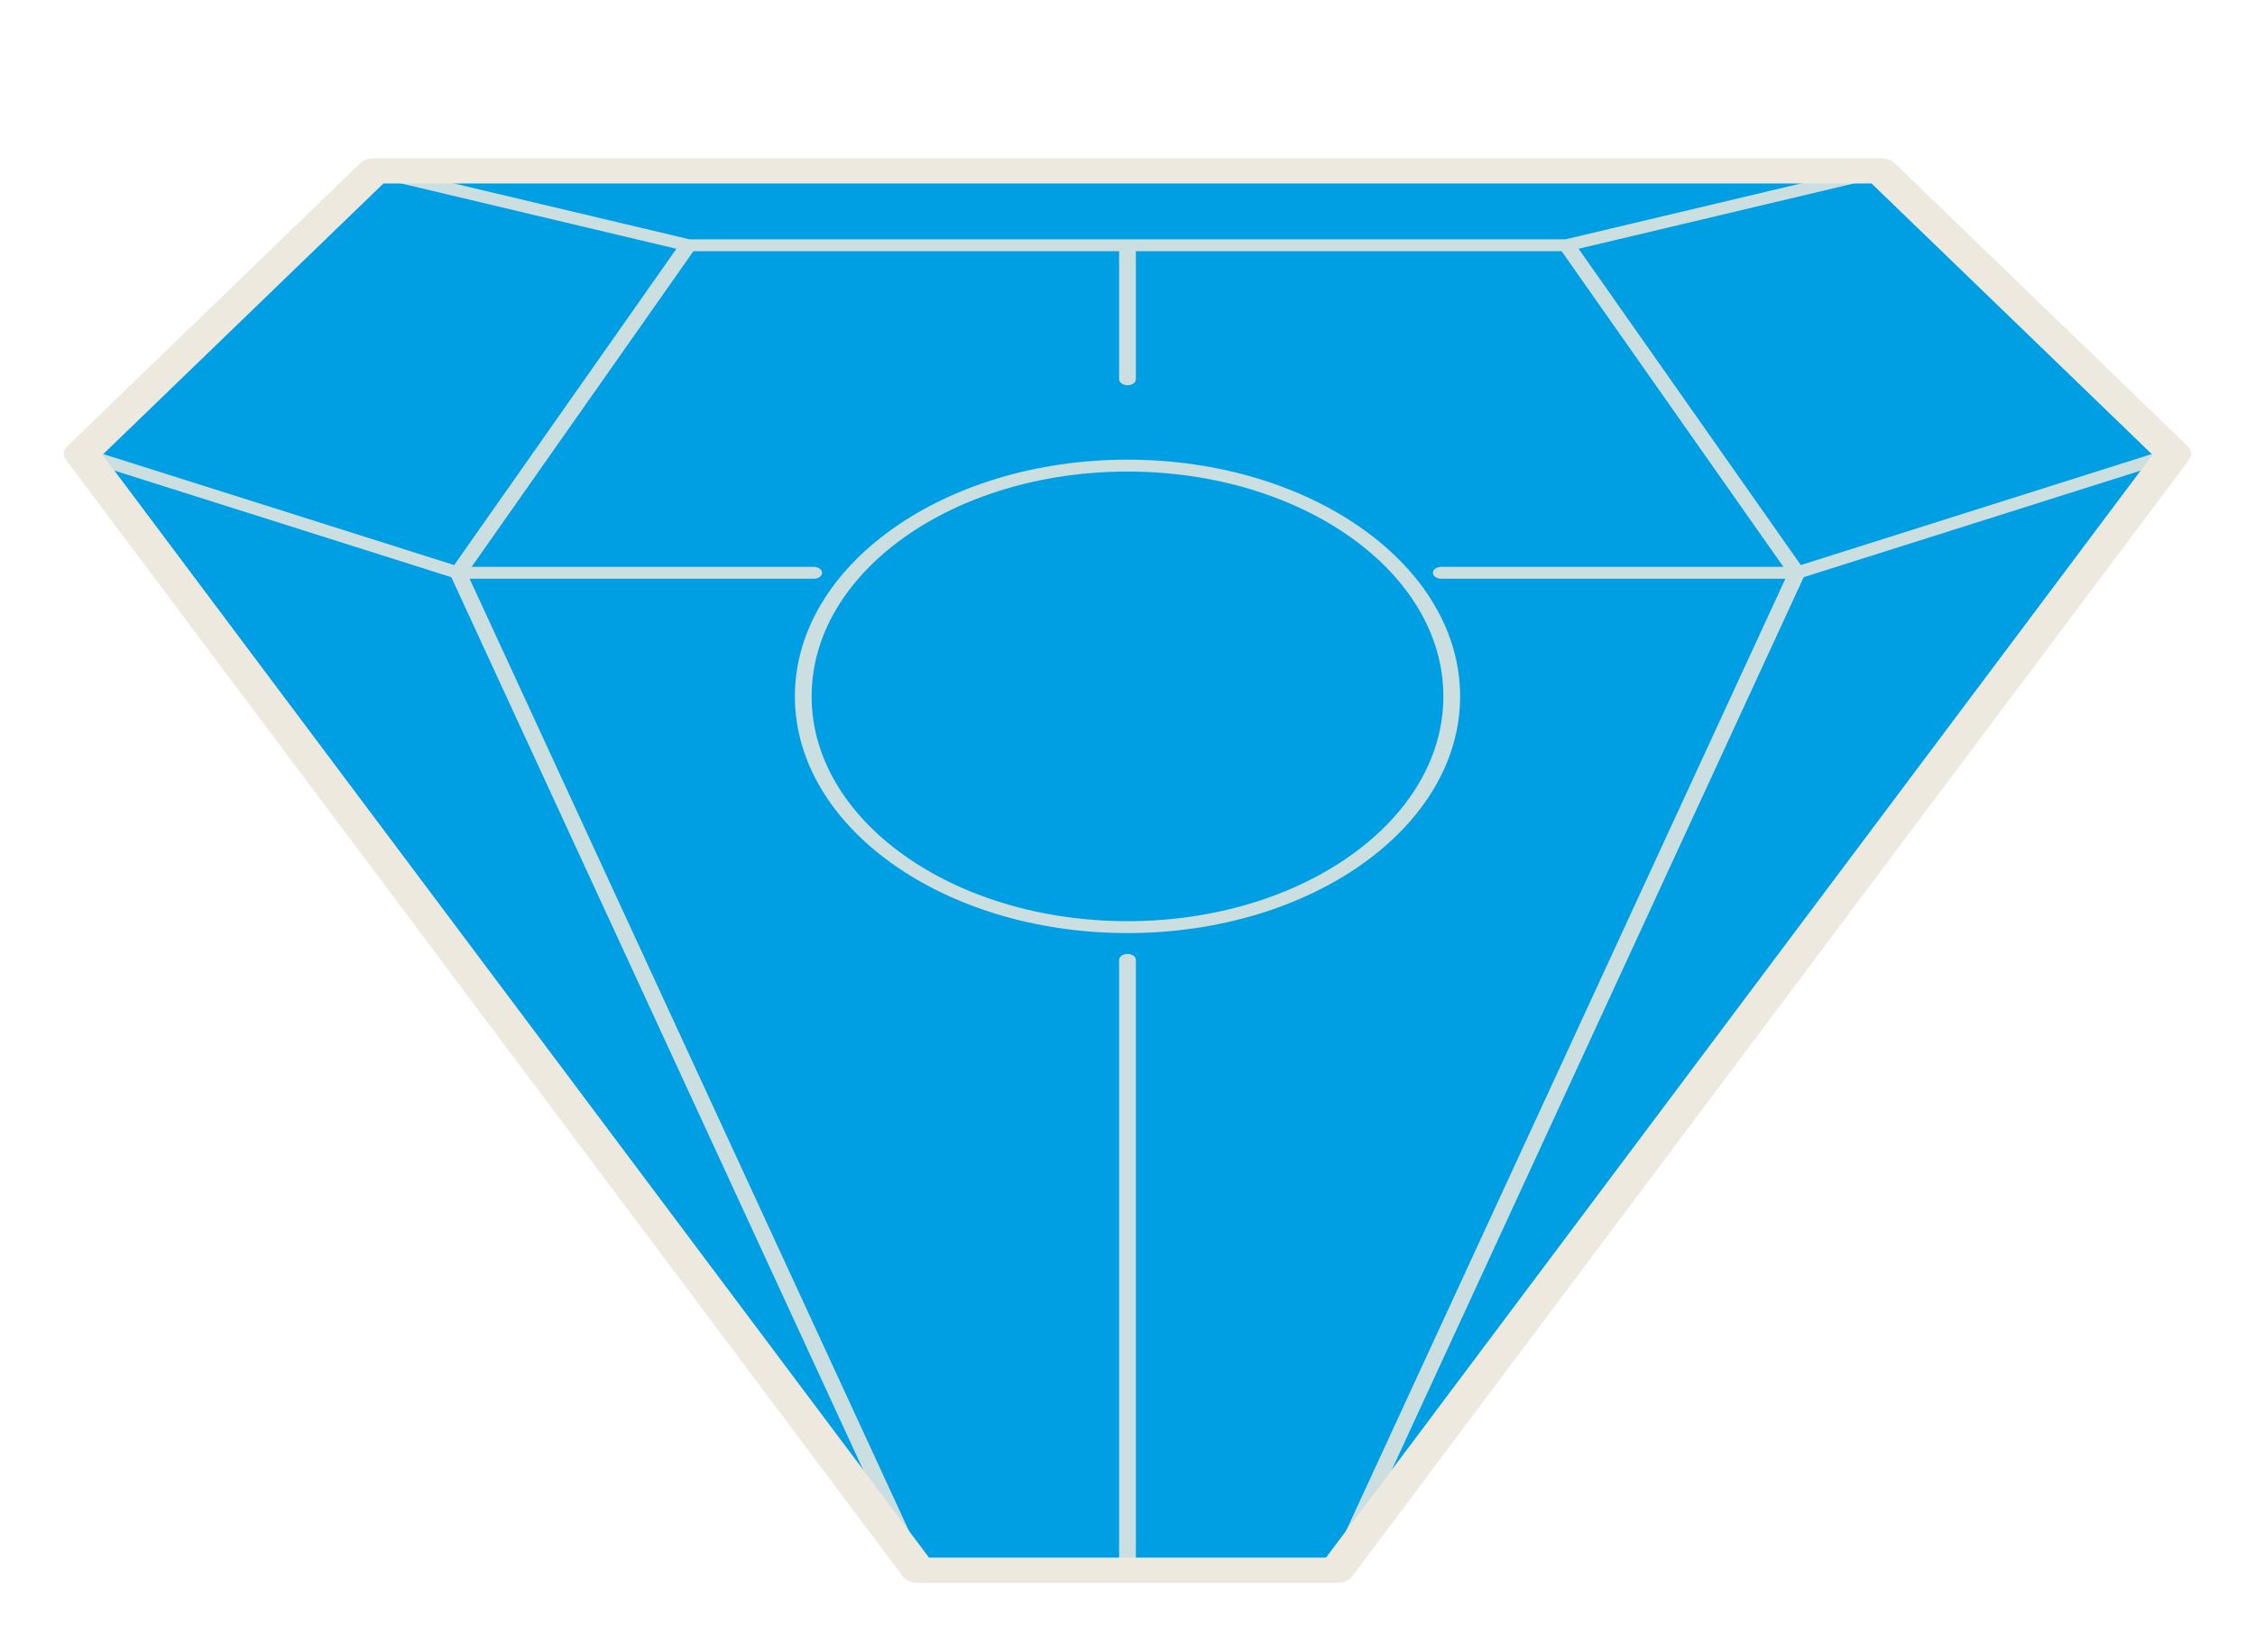
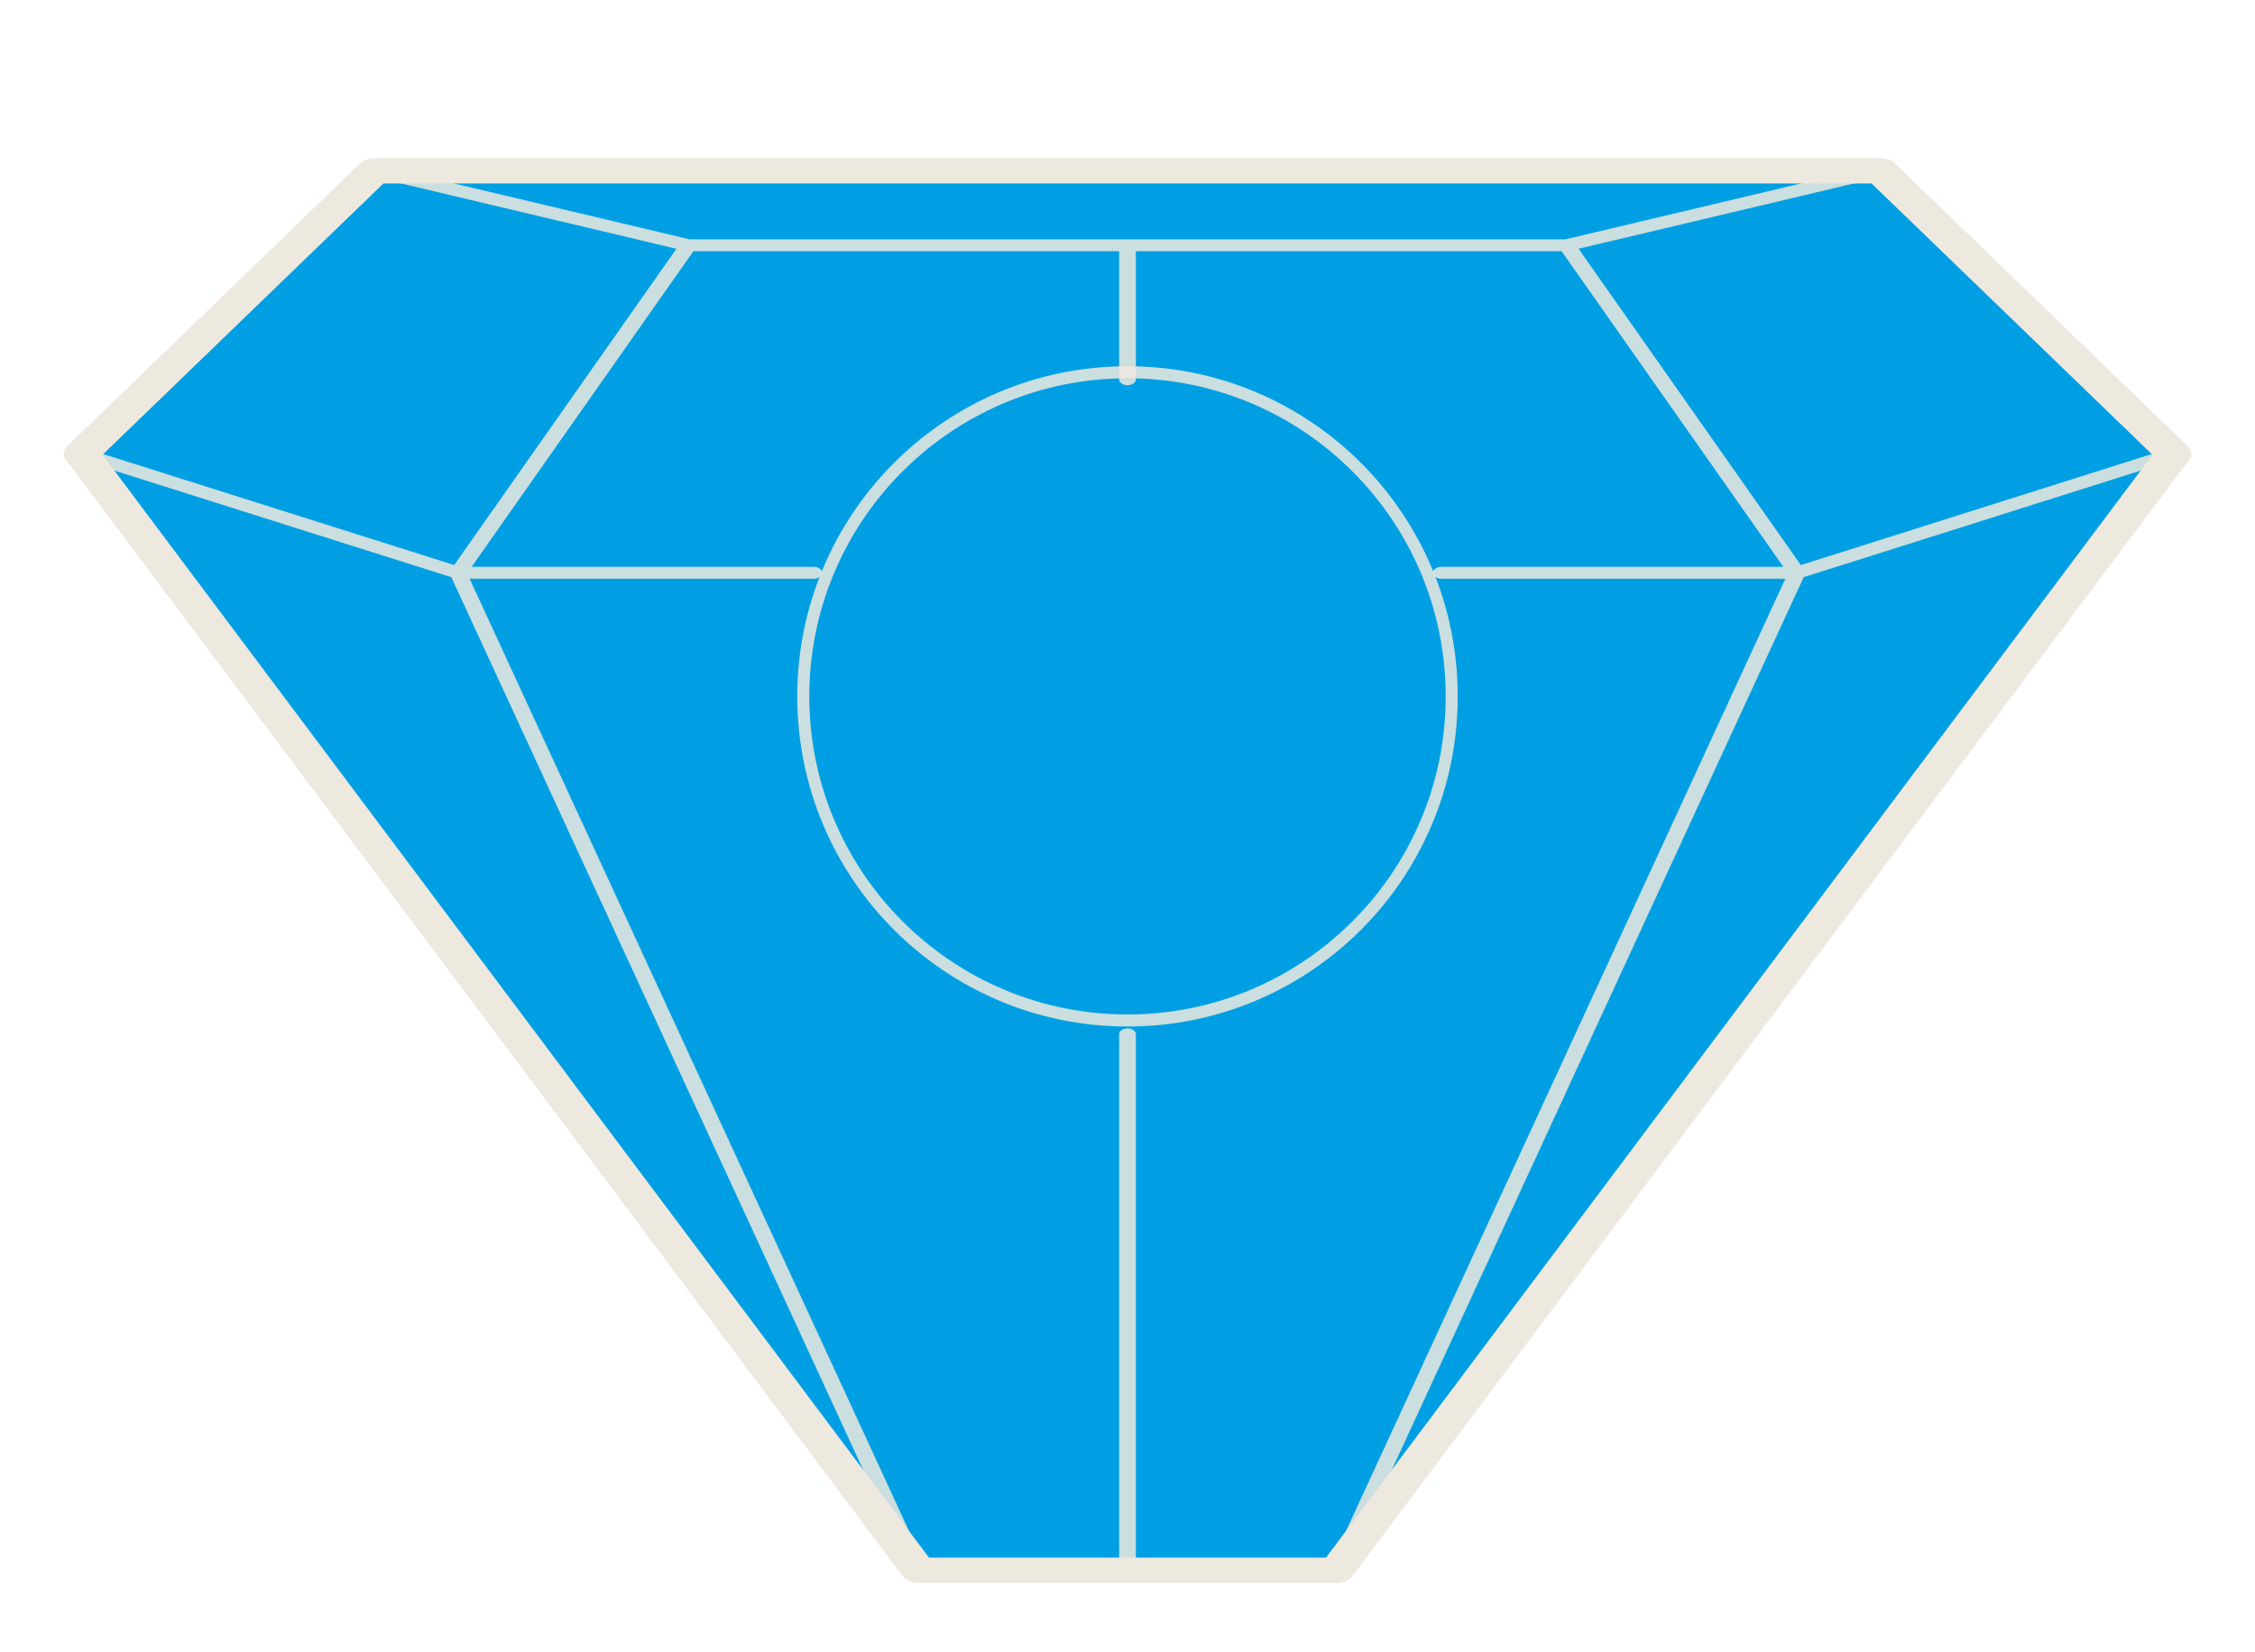
<svg xmlns="http://www.w3.org/2000/svg" width="318mm" height="233mm" viewBox="0 0 31.8 23.3" role="img" aria-label="Diamanten, bla, smal kant">
-   <g transform="translate(1.15 1.15) scale(29.5 21)" stroke-linejoin="round" stroke-linecap="round">
-     <path d="M .14 .06 L .86 .06 L 1 .25 L .60 1 L .40 1 L 0 .25 Z" fill="#009FE3" stroke="#eee9df" stroke-width=".017" />
-     <g fill="none" stroke="#eee9df" stroke-width=".008" opacity=".85">
-       <path d="M .14 .06 L .29 .11 L .5 .11 L .71 .11 L .86 .06 M 0 .25 L .18 .33 L .29 .11 M .18 .33 H .35 M .65 .33 H .82 L 1 .25 M .71 .11 L .82 .33 M .18 .33 L .40 1 M .82 .33 L .60 1 M .50 .11 V .20 M .50 .59 V 1" />
-       <circle cx=".5" cy=".413" r=".155" />
+   <g transform="translate(1.15 1.15)" stroke-linejoin="round" stroke-linecap="round">
+     <g transform="scale(29.5 21)">
+       <path d="M .14 .06 L .86 .06 L 1 .25 L .60 1 L .40 1 L 0 .25 Z" fill="#009FE3" stroke="#eee9df" stroke-width=".017" />
+       <path d="M .14 .06 L .29 .11 L .5 .11 L .71 .11 L .86 .06 M 0 .25 L .18 .33 L .29 .11 M .18 .33 H .35 M .65 .33 H .82 L 1 .25 M .71 .11 L .82 .33 M .18 .33 L .40 1 M .82 .33 L .60 1 M .50 .11 V .20 M .50 .64 V 1" fill="none" stroke="#eee9df" stroke-width=".008" opacity=".85" />
    </g>
+     <circle cx="14.75" cy="8.673" r="4.572" fill="none" stroke="#eee9df" stroke-width=".17" opacity=".85" />
  </g>
</svg>
